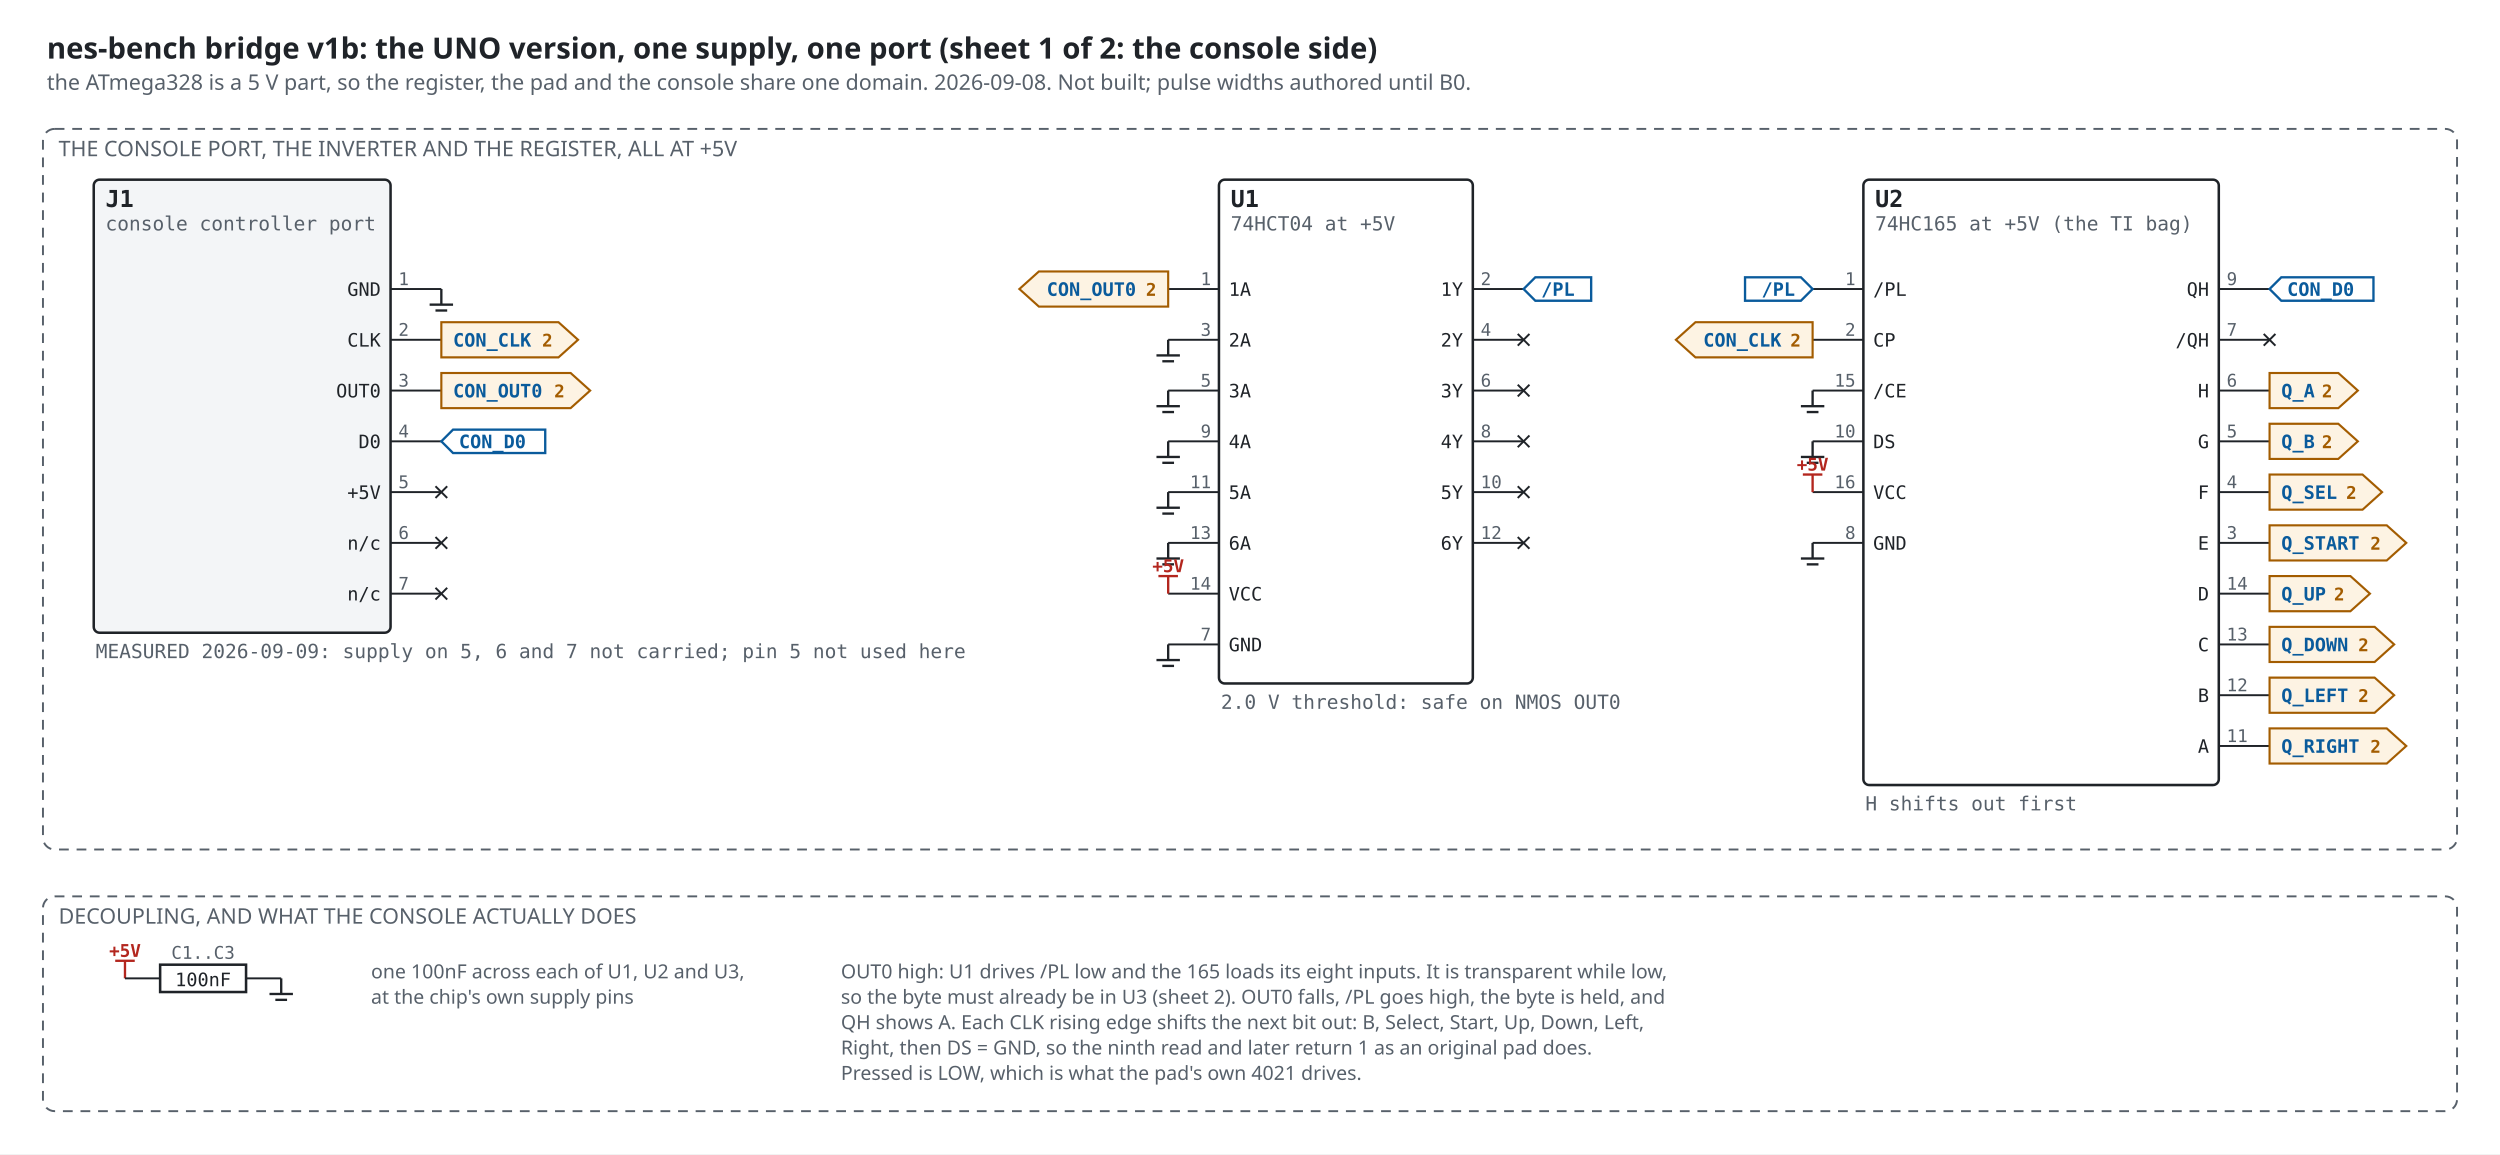
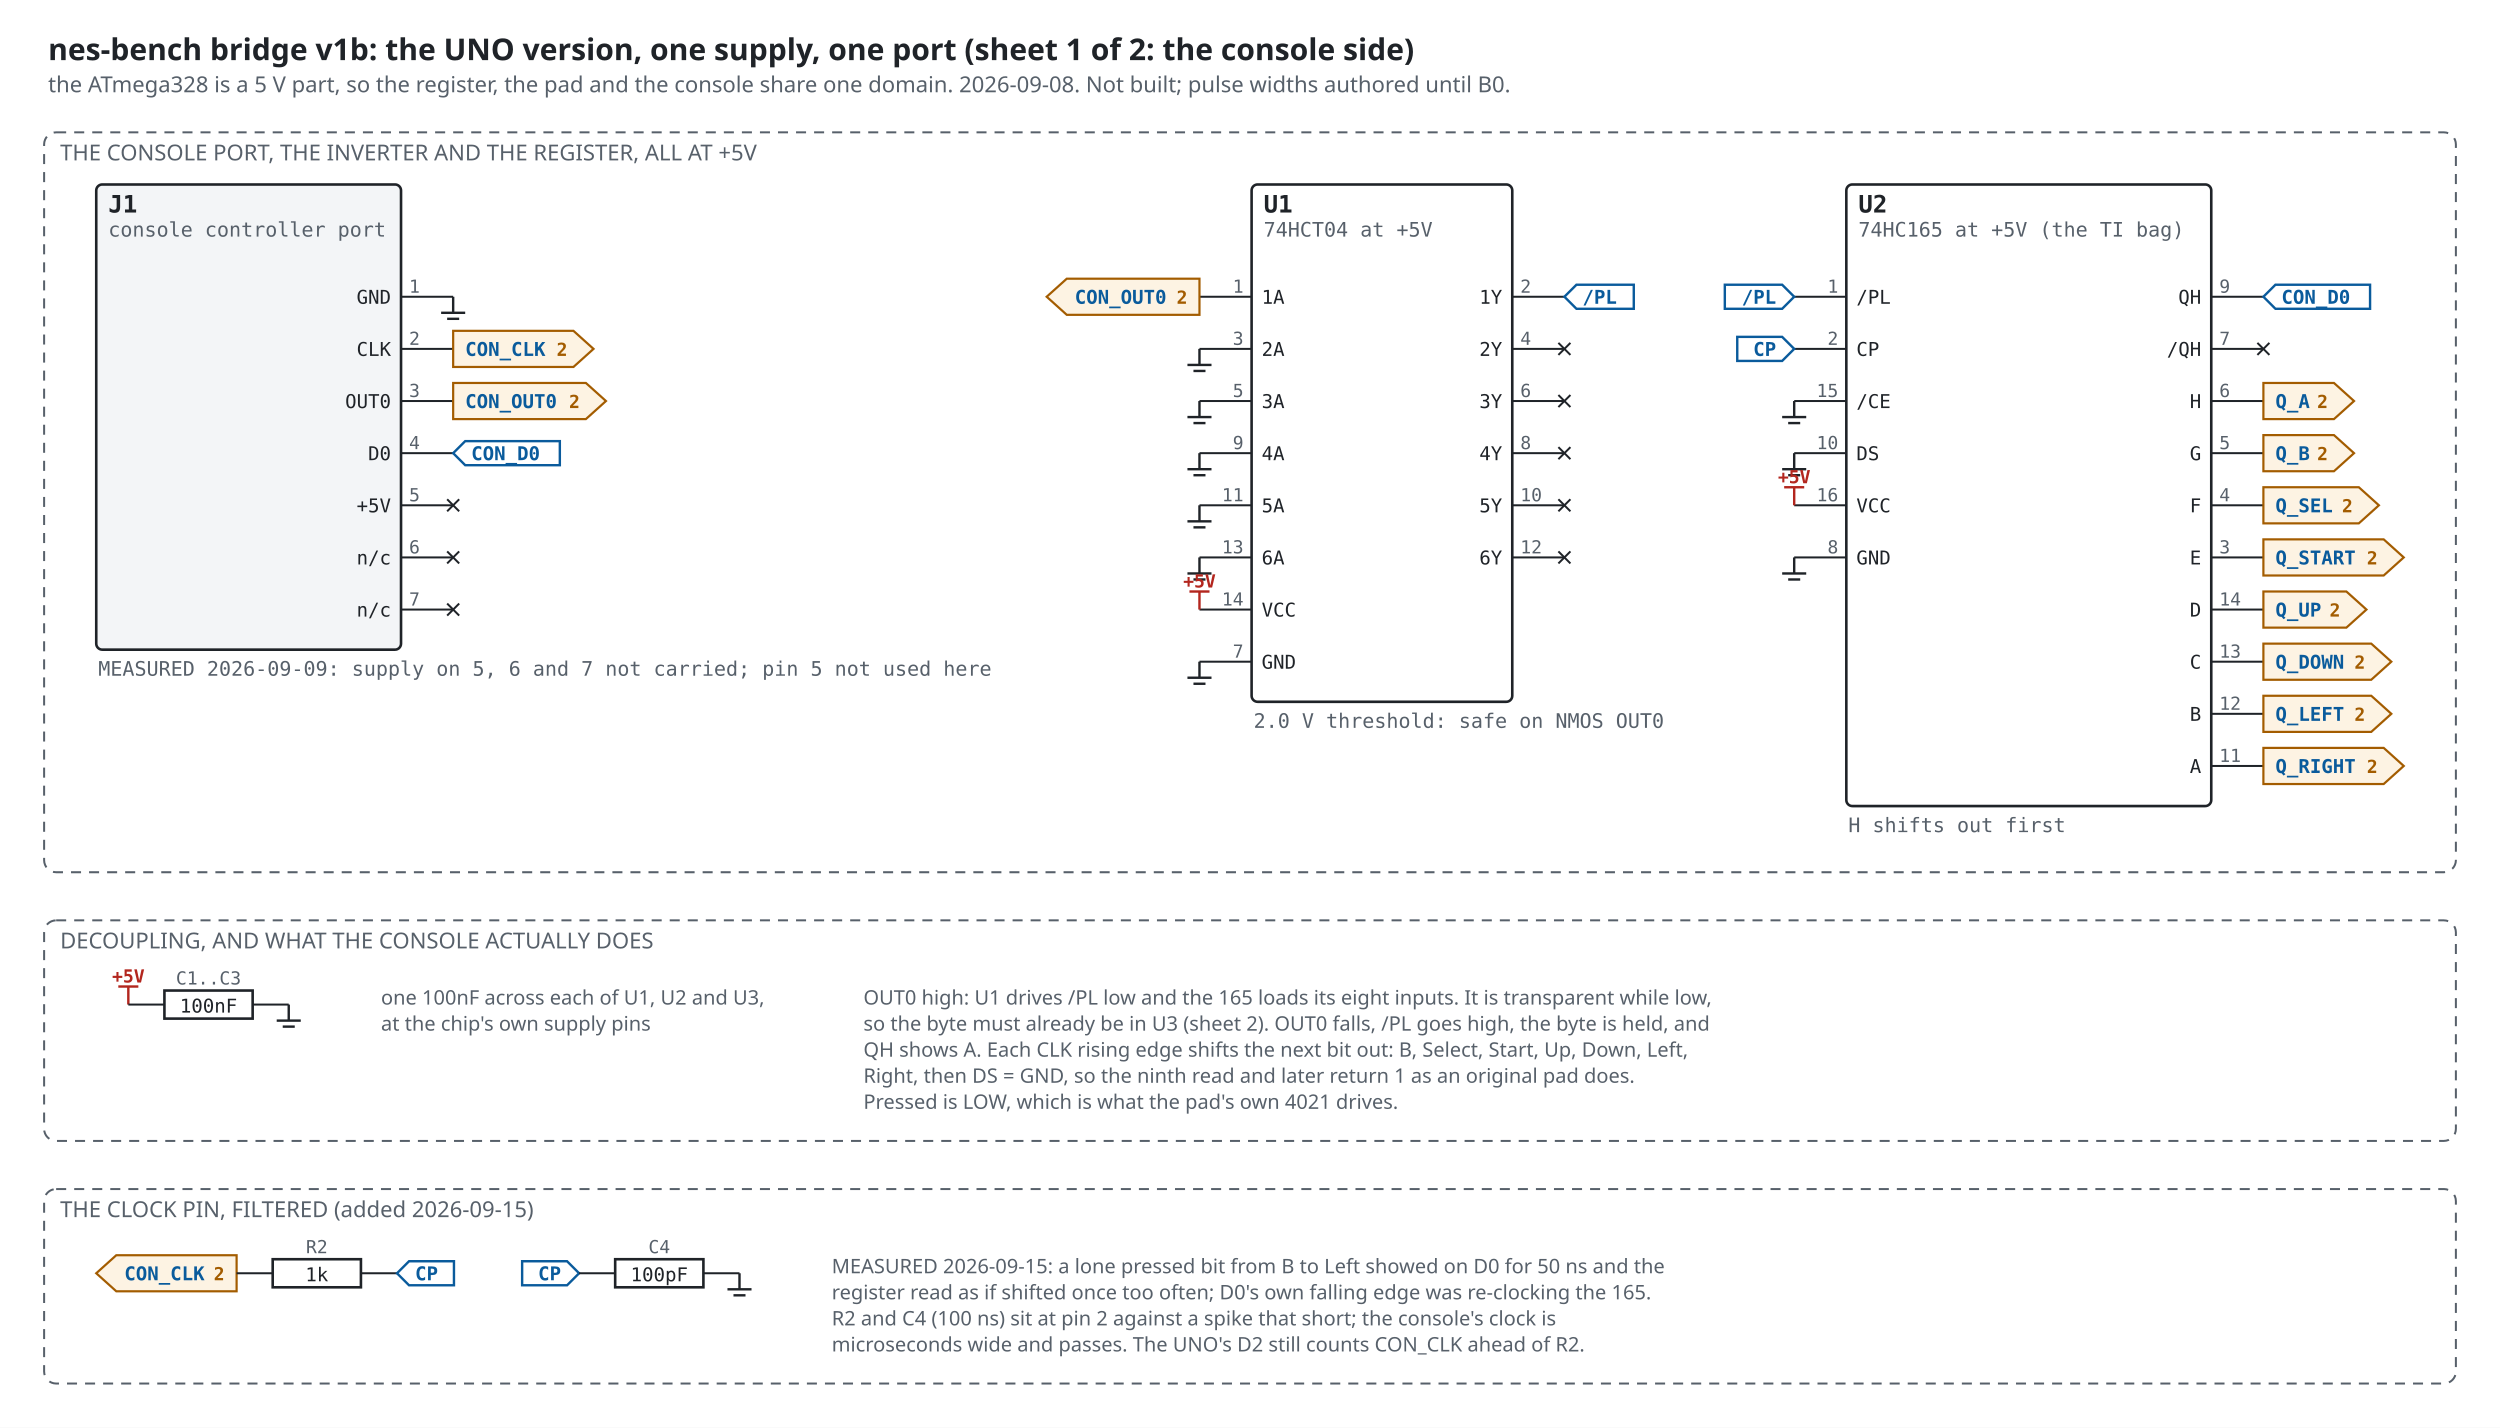
- <svg xmlns="http://www.w3.org/2000/svg" viewBox="0 0 1280.2 591.0" width="1280.2" height="591.0" role="img" aria-label="nes-bench bridge v1b: the UNO version, one supply, one port  (sheet 1 of 2: the console side)">
+ <svg xmlns="http://www.w3.org/2000/svg" viewBox="0 0 1246.8 712.0" width="1246.8" height="712.0" role="img" aria-label="nes-bench bridge v1b: the UNO version, one supply, one port  (sheet 1 of 2: the console side)">
  <style>
    text { font-family: ui-monospace, "SF Mono", Menlo, Consolas, monospace; fill: #1f2328; }
    .title { font-size: 15px; font-weight: 700; font-family: ui-sans-serif, system-ui, sans-serif; }
    .sub { font-size: 11px; fill: #57606a; font-family: ui-sans-serif, system-ui, sans-serif; }
    .ref { font-size: 12px; font-weight: 700; }
    .part { font-size: 10px; fill: #57606a; }
    .pin { font-size: 9.5px; }
    .pinno { font-size: 9px; fill: #57606a; }
    .linkflag { fill: #fdf3e3; stroke: #a35c00; stroke-width: 1.1; }
    .linkno { font-size: 9px; fill: #a35c00; font-weight: 700; }
    .net { font-size: 9.5px; fill: #0a5b9c; font-weight: 600; }
    .rail5 { font-size: 9px; fill: #b3261e; font-weight: 700; }
    .rail3 { font-size: 9px; fill: #b35c00; font-weight: 700; }
    .gnd { font-size: 9px; fill: #1f2328; font-weight: 700; }
    .note { font-size: 10px; fill: #57606a; font-family: ui-sans-serif, system-ui, sans-serif; }
    .box { fill: #ffffff; stroke: #1f2328; stroke-width: 1.3; }
    .offsheet { fill: #eaf3fb; stroke: #0a5b9c; stroke-width: 1.1; }
    .conn { fill: #f3f5f7; stroke: #1f2328; stroke-width: 1.3; }
    .zone { fill: none; stroke: #57606a; stroke-dasharray: 5 4; stroke-width: 1; }
    .lead { stroke: #1f2328; stroke-width: 1; }
    .wire { stroke: #0a5b9c; stroke-width: 1.2; fill: none; }
    .w5 { stroke: #b3261e; stroke-width: 1.2; fill: none; }
    .w3 { stroke: #b35c00; stroke-width: 1.2; fill: none; }
    .wg { stroke: #1f2328; stroke-width: 1.2; fill: none; }
    .lane { stroke: #1f2328; stroke-width: 1.4; fill: none; }
    .lanelbl { font-size: 11px; font-weight: 700; }
    .win { fill: #b3261e; fill-opacity: 0.10; stroke: none; }
    .safe { fill: #1a7f37; fill-opacity: 0.12; stroke: none; }
    .mark { stroke: #0a5b9c; stroke-width: 1.2; stroke-dasharray: 3 3; }
    .auth { font-size: 9px; fill: #b3261e; font-family: ui-sans-serif, system-ui, sans-serif; font-style: italic; }
  </style>
-   <rect x="0" y="0" width="1280.2" height="591.0" fill="#ffffff" />
+   <rect x="0" y="0" width="1246.8" height="712.0" fill="#ffffff" />
  <g class="sheet-heading" data-height="60">
    <text class="title" x="24" y="30">nes-bench bridge v1b: the UNO version, one supply, one port  (sheet 1 of 2: the console side)</text>
    <text class="sub" x="24" y="46">the ATmega328 is a 5 V part, so the register, the pad and the console share one domain. 2026-09-08. Not built; pulse widths authored until B0.</text>
  </g>
-   <rect class="zone" x="22" y="66" width="1236.2" height="369.0" rx="6" />
+   <rect class="zone" x="22" y="66" width="1202.8" height="369.0" rx="6" />
  <text class="sub" x="30" y="80" text-anchor="start">THE CONSOLE PORT, THE INVERTER AND THE REGISTER, ALL AT +5V</text>
-   <rect class="zone" x="22" y="459.0" width="1236.2" height="110.0" rx="6" />
+   <rect class="zone" x="22" y="459.0" width="1202.8" height="110.0" rx="6" />
  <text class="sub" x="30" y="473.0" text-anchor="start">DECOUPLING, AND WHAT THE CONSOLE ACTUALLY DOES</text>
+   <rect class="zone" x="22" y="593.0" width="1202.8" height="97.0" rx="6" />
+   <text class="sub" x="30" y="607.0" text-anchor="start">THE CLOCK PIN, FILTERED (added 2026-09-15)</text>
  <rect class="conn" x="48.0" y="92.0" width="152.0" height="232" rx="3" />
  <text class="ref" x="54.0" y="106.0" text-anchor="start">J1</text>
  <text class="part" x="54.0" y="118.0" text-anchor="start">console controller port</text>
  <text class="part" x="49.0" y="337.0" text-anchor="start">MEASURED 2026-09-09: supply on 5, 6 and 7 not carried; pin 5 not used here</text>
  <line class="lead" x1="200.0" y1="148.0" x2="226.0" y2="148.0" />
  <text class="pin" x="195.0" y="151.5" text-anchor="end">GND</text>
  <text class="pinno" x="204.0" y="146.0" text-anchor="start">1</text>
  <line class="wg" x1="226.0" y1="148.0" x2="226.0" y2="156.0" />
  <line class="wg" x1="220.0" y1="156.0" x2="232.0" y2="156.0" />
  <line class="wg" x1="223.0" y1="159.0" x2="229.0" y2="159.0" />
  <line class="lead" x1="200.0" y1="174.0" x2="226.0" y2="174.0" />
  <text class="pin" x="195.0" y="177.5" text-anchor="end">CLK</text>
  <text class="pinno" x="204.0" y="172.0" text-anchor="start">2</text>
  <path class="linkflag" d="M296.0 174.0 L286.0 165.0 L226.0 165.0 L226.0 183.0 L286.0 183.0 Z" />
  <text class="net" x="232.0" y="177.5" text-anchor="start">CON_CLK</text>
  <text class="linkno" x="283.0" y="177.5" text-anchor="end">2</text>
  <line class="lead" x1="200.0" y1="200.0" x2="226.0" y2="200.0" />
  <text class="pin" x="195.0" y="203.5" text-anchor="end">OUT0</text>
  <text class="pinno" x="204.0" y="198.0" text-anchor="start">3</text>
  <path class="linkflag" d="M302.2 200.0 L292.2 191.0 L226.0 191.0 L226.0 209.0 L292.2 209.0 Z" />
  <text class="net" x="232.0" y="203.5" text-anchor="start">CON_OUT0</text>
  <text class="linkno" x="289.2" y="203.5" text-anchor="end">2</text>
  <line class="lead" x1="200.0" y1="226.0" x2="226.0" y2="226.0" />
  <text class="pin" x="195.0" y="229.5" text-anchor="end">D0</text>
  <text class="pinno" x="204.0" y="224.0" text-anchor="start">4</text>
  <path class="wire" d="M226.0,226.0 l6,-6 h47.2 v12 h-47.2 z" />
  <text class="net" x="235.0" y="229.5" text-anchor="start">CON_D0</text>
  <line class="lead" x1="200.0" y1="252.0" x2="226.0" y2="252.0" />
  <text class="pin" x="195.0" y="255.5" text-anchor="end">+5V</text>
  <text class="pinno" x="204.0" y="250.0" text-anchor="start">5</text>
  <line class="lead" x1="223.0" y1="249.0" x2="229.0" y2="255.0" />
  <line class="lead" x1="223.0" y1="255.0" x2="229.0" y2="249.0" />
  <line class="lead" x1="200.0" y1="278.0" x2="226.0" y2="278.0" />
  <text class="pin" x="195.0" y="281.5" text-anchor="end">n/c</text>
  <text class="pinno" x="204.0" y="276.0" text-anchor="start">6</text>
  <line class="lead" x1="223.0" y1="275.0" x2="229.0" y2="281.0" />
  <line class="lead" x1="223.0" y1="281.0" x2="229.0" y2="275.0" />
  <line class="lead" x1="200.0" y1="304.0" x2="226.0" y2="304.0" />
  <text class="pin" x="195.0" y="307.5" text-anchor="end">n/c</text>
  <text class="pinno" x="204.0" y="302.0" text-anchor="start">7</text>
  <line class="lead" x1="223.0" y1="301.0" x2="229.0" y2="307.0" />
  <line class="lead" x1="223.0" y1="307.0" x2="229.0" y2="301.0" />
  <rect class="box" x="624.2" y="92.0" width="130" height="258" rx="3" />
  <text class="ref" x="630.2" y="106.0" text-anchor="start">U1</text>
  <text class="part" x="630.2" y="118.0" text-anchor="start">74HCT04  at +5V</text>
  <text class="part" x="625.2" y="363.0" text-anchor="start">2.0 V threshold: safe on NMOS OUT0</text>
  <line class="lead" x1="598.2" y1="148.0" x2="624.2" y2="148.0" />
  <text class="pin" x="629.2" y="151.5" text-anchor="start">1A</text>
  <text class="pinno" x="620.2" y="146.0" text-anchor="end">1</text>
  <path class="linkflag" d="M522.0 148.0 L532.0 139.0 L598.2 139.0 L598.2 157.0 L532.0 157.0 Z" />
  <text class="net" x="536.0" y="151.5" text-anchor="start">CON_OUT0</text>
  <text class="linkno" x="592.2" y="151.5" text-anchor="end">2</text>
  <line class="lead" x1="598.2" y1="174.0" x2="624.2" y2="174.0" />
  <text class="pin" x="629.2" y="177.5" text-anchor="start">2A</text>
  <text class="pinno" x="620.2" y="172.0" text-anchor="end">3</text>
  <line class="wg" x1="598.2" y1="174.0" x2="598.2" y2="182.0" />
  <line class="wg" x1="592.2" y1="182.0" x2="604.2" y2="182.0" />
  <line class="wg" x1="595.2" y1="185.0" x2="601.2" y2="185.0" />
  <line class="lead" x1="598.2" y1="200.0" x2="624.2" y2="200.0" />
  <text class="pin" x="629.2" y="203.5" text-anchor="start">3A</text>
  <text class="pinno" x="620.2" y="198.0" text-anchor="end">5</text>
  <line class="wg" x1="598.2" y1="200.0" x2="598.2" y2="208.0" />
  <line class="wg" x1="592.2" y1="208.0" x2="604.2" y2="208.0" />
  <line class="wg" x1="595.2" y1="211.0" x2="601.2" y2="211.0" />
  <line class="lead" x1="598.2" y1="226.0" x2="624.2" y2="226.0" />
  <text class="pin" x="629.2" y="229.5" text-anchor="start">4A</text>
  <text class="pinno" x="620.2" y="224.0" text-anchor="end">9</text>
  <line class="wg" x1="598.2" y1="226.0" x2="598.2" y2="234.0" />
  <line class="wg" x1="592.2" y1="234.0" x2="604.2" y2="234.0" />
  <line class="wg" x1="595.2" y1="237.0" x2="601.2" y2="237.0" />
  <line class="lead" x1="598.2" y1="252.0" x2="624.2" y2="252.0" />
  <text class="pin" x="629.2" y="255.5" text-anchor="start">5A</text>
  <text class="pinno" x="620.2" y="250.0" text-anchor="end">11</text>
  <line class="wg" x1="598.2" y1="252.0" x2="598.2" y2="260.0" />
  <line class="wg" x1="592.2" y1="260.0" x2="604.2" y2="260.0" />
  <line class="wg" x1="595.2" y1="263.0" x2="601.2" y2="263.0" />
  <line class="lead" x1="598.2" y1="278.0" x2="624.2" y2="278.0" />
  <text class="pin" x="629.2" y="281.5" text-anchor="start">6A</text>
  <text class="pinno" x="620.2" y="276.0" text-anchor="end">13</text>
  <line class="wg" x1="598.2" y1="278.0" x2="598.2" y2="286.0" />
  <line class="wg" x1="592.2" y1="286.0" x2="604.2" y2="286.0" />
  <line class="wg" x1="595.2" y1="289.0" x2="601.2" y2="289.0" />
  <line class="lead" x1="598.2" y1="304.0" x2="624.2" y2="304.0" />
  <text class="pin" x="629.2" y="307.5" text-anchor="start">VCC</text>
  <text class="pinno" x="620.2" y="302.0" text-anchor="end">14</text>
  <line class="w5" x1="598.2" y1="304.0" x2="598.2" y2="295.0" />
  <line class="w5" x1="593.2" y1="295.0" x2="603.2" y2="295.0" />
  <text class="rail5" x="598.2" y="293.0" text-anchor="middle">+5V</text>
  <line class="lead" x1="598.2" y1="330.0" x2="624.2" y2="330.0" />
  <text class="pin" x="629.2" y="333.5" text-anchor="start">GND</text>
  <text class="pinno" x="620.2" y="328.0" text-anchor="end">7</text>
  <line class="wg" x1="598.2" y1="330.0" x2="598.2" y2="338.0" />
  <line class="wg" x1="592.2" y1="338.0" x2="604.2" y2="338.0" />
  <line class="wg" x1="595.2" y1="341.0" x2="601.2" y2="341.0" />
  <line class="lead" x1="754.2" y1="148.0" x2="780.2" y2="148.0" />
  <text class="pin" x="749.2" y="151.5" text-anchor="end">1Y</text>
  <text class="pinno" x="758.2" y="146.0" text-anchor="start">2</text>
  <path class="wire" d="M780.2,148.0 l6,-6 h28.6 v12 h-28.6 z" />
  <text class="net" x="789.2" y="151.5" text-anchor="start">/PL</text>
  <line class="lead" x1="754.2" y1="174.0" x2="780.2" y2="174.0" />
  <text class="pin" x="749.2" y="177.5" text-anchor="end">2Y</text>
  <text class="pinno" x="758.2" y="172.0" text-anchor="start">4</text>
  <line class="lead" x1="777.2" y1="171.0" x2="783.2" y2="177.0" />
  <line class="lead" x1="777.2" y1="177.0" x2="783.2" y2="171.0" />
  <line class="lead" x1="754.2" y1="200.0" x2="780.2" y2="200.0" />
  <text class="pin" x="749.2" y="203.5" text-anchor="end">3Y</text>
  <text class="pinno" x="758.2" y="198.0" text-anchor="start">6</text>
  <line class="lead" x1="777.2" y1="197.0" x2="783.2" y2="203.0" />
  <line class="lead" x1="777.2" y1="203.0" x2="783.2" y2="197.0" />
  <line class="lead" x1="754.2" y1="226.0" x2="780.2" y2="226.0" />
  <text class="pin" x="749.2" y="229.5" text-anchor="end">4Y</text>
  <text class="pinno" x="758.2" y="224.0" text-anchor="start">8</text>
  <line class="lead" x1="777.2" y1="223.0" x2="783.2" y2="229.0" />
  <line class="lead" x1="777.2" y1="229.0" x2="783.2" y2="223.0" />
  <line class="lead" x1="754.2" y1="252.0" x2="780.2" y2="252.0" />
  <text class="pin" x="749.2" y="255.5" text-anchor="end">5Y</text>
  <text class="pinno" x="758.2" y="250.0" text-anchor="start">10</text>
  <line class="lead" x1="777.2" y1="249.0" x2="783.2" y2="255.0" />
  <line class="lead" x1="777.2" y1="255.0" x2="783.2" y2="249.0" />
  <line class="lead" x1="754.2" y1="278.0" x2="780.2" y2="278.0" />
  <text class="pin" x="749.2" y="281.5" text-anchor="end">6Y</text>
  <text class="pinno" x="758.2" y="276.0" text-anchor="start">12</text>
  <line class="lead" x1="777.2" y1="275.0" x2="783.2" y2="281.0" />
  <line class="lead" x1="777.2" y1="281.0" x2="783.2" y2="275.0" />
-   <rect class="box" x="954.2" y="92.0" width="182.0" height="310" rx="3" />
-   <text class="ref" x="960.2" y="106.0" text-anchor="start">U2</text>
-   <text class="part" x="960.2" y="118.0" text-anchor="start">74HC165  at +5V (the TI bag)</text>
-   <text class="part" x="955.2" y="415.0" text-anchor="start">H shifts out first</text>
-   <line class="lead" x1="928.2" y1="148.0" x2="954.2" y2="148.0" />
-   <text class="pin" x="959.2" y="151.5" text-anchor="start">/PL</text>
-   <text class="pinno" x="950.2" y="146.0" text-anchor="end">1</text>
-   <path class="wire" d="M928.2,148.0 l-6,-6 h-28.6 v12 h28.6 z" />
-   <text class="net" x="919.2" y="151.5" text-anchor="end">/PL</text>
-   <line class="lead" x1="928.2" y1="174.0" x2="954.2" y2="174.0" />
-   <text class="pin" x="959.2" y="177.5" text-anchor="start">CP</text>
-   <text class="pinno" x="950.2" y="172.0" text-anchor="end">2</text>
-   <path class="linkflag" d="M858.2 174.0 L868.2 165.0 L928.2 165.0 L928.2 183.0 L868.2 183.0 Z" />
-   <text class="net" x="872.2" y="177.5" text-anchor="start">CON_CLK</text>
-   <text class="linkno" x="922.2" y="177.5" text-anchor="end">2</text>
-   <line class="lead" x1="928.2" y1="200.0" x2="954.2" y2="200.0" />
-   <text class="pin" x="959.2" y="203.5" text-anchor="start">/CE</text>
-   <text class="pinno" x="950.2" y="198.0" text-anchor="end">15</text>
-   <line class="wg" x1="928.2" y1="200.0" x2="928.2" y2="208.0" />
-   <line class="wg" x1="922.2" y1="208.0" x2="934.2" y2="208.0" />
-   <line class="wg" x1="925.2" y1="211.0" x2="931.2" y2="211.0" />
-   <line class="lead" x1="928.2" y1="226.0" x2="954.2" y2="226.0" />
-   <text class="pin" x="959.2" y="229.5" text-anchor="start">DS</text>
-   <text class="pinno" x="950.2" y="224.0" text-anchor="end">10</text>
-   <line class="wg" x1="928.2" y1="226.0" x2="928.2" y2="234.0" />
-   <line class="wg" x1="922.2" y1="234.0" x2="934.2" y2="234.0" />
-   <line class="wg" x1="925.2" y1="237.0" x2="931.2" y2="237.0" />
-   <line class="lead" x1="928.2" y1="252.0" x2="954.2" y2="252.0" />
-   <text class="pin" x="959.2" y="255.5" text-anchor="start">VCC</text>
-   <text class="pinno" x="950.2" y="250.0" text-anchor="end">16</text>
-   <line class="w5" x1="928.2" y1="252.0" x2="928.2" y2="243.0" />
-   <line class="w5" x1="923.2" y1="243.0" x2="933.2" y2="243.0" />
-   <text class="rail5" x="928.2" y="241.0" text-anchor="middle">+5V</text>
-   <line class="lead" x1="928.2" y1="278.0" x2="954.2" y2="278.0" />
-   <text class="pin" x="959.2" y="281.5" text-anchor="start">GND</text>
-   <text class="pinno" x="950.2" y="276.0" text-anchor="end">8</text>
-   <line class="wg" x1="928.2" y1="278.0" x2="928.2" y2="286.0" />
-   <line class="wg" x1="922.2" y1="286.0" x2="934.2" y2="286.0" />
-   <line class="wg" x1="925.2" y1="289.0" x2="931.2" y2="289.0" />
-   <line class="lead" x1="1136.2" y1="148.0" x2="1162.2" y2="148.0" />
-   <text class="pin" x="1131.2" y="151.5" text-anchor="end">QH</text>
-   <text class="pinno" x="1140.2" y="146.0" text-anchor="start">9</text>
-   <path class="wire" d="M1162.2,148.0 l6,-6 h47.2 v12 h-47.2 z" />
-   <text class="net" x="1171.2" y="151.5" text-anchor="start">CON_D0</text>
-   <line class="lead" x1="1136.2" y1="174.0" x2="1162.2" y2="174.0" />
-   <text class="pin" x="1131.2" y="177.5" text-anchor="end">/QH</text>
-   <text class="pinno" x="1140.2" y="172.0" text-anchor="start">7</text>
-   <line class="lead" x1="1159.2" y1="171.0" x2="1165.2" y2="177.0" />
-   <line class="lead" x1="1159.2" y1="177.0" x2="1165.2" y2="171.0" />
-   <line class="lead" x1="1136.2" y1="200.0" x2="1162.2" y2="200.0" />
-   <text class="pin" x="1131.2" y="203.5" text-anchor="end">H</text>
-   <text class="pinno" x="1140.2" y="198.0" text-anchor="start">6</text>
-   <path class="linkflag" d="M1207.4 200.0 L1197.4 191.0 L1162.2 191.0 L1162.2 209.0 L1197.4 209.0 Z" />
-   <text class="net" x="1168.2" y="203.5" text-anchor="start">Q_A</text>
-   <text class="linkno" x="1194.4" y="203.5" text-anchor="end">2</text>
-   <line class="lead" x1="1136.2" y1="226.0" x2="1162.2" y2="226.0" />
-   <text class="pin" x="1131.2" y="229.5" text-anchor="end">G</text>
-   <text class="pinno" x="1140.2" y="224.0" text-anchor="start">5</text>
-   <path class="linkflag" d="M1207.4 226.0 L1197.4 217.0 L1162.2 217.0 L1162.2 235.0 L1197.4 235.0 Z" />
-   <text class="net" x="1168.2" y="229.5" text-anchor="start">Q_B</text>
-   <text class="linkno" x="1194.4" y="229.5" text-anchor="end">2</text>
-   <line class="lead" x1="1136.2" y1="252.0" x2="1162.2" y2="252.0" />
-   <text class="pin" x="1131.2" y="255.5" text-anchor="end">F</text>
-   <text class="pinno" x="1140.2" y="250.0" text-anchor="start">4</text>
-   <path class="linkflag" d="M1219.8 252.0 L1209.8 243.0 L1162.2 243.0 L1162.2 261.0 L1209.8 261.0 Z" />
-   <text class="net" x="1168.2" y="255.5" text-anchor="start">Q_SEL</text>
-   <text class="linkno" x="1206.8" y="255.5" text-anchor="end">2</text>
-   <line class="lead" x1="1136.2" y1="278.0" x2="1162.2" y2="278.0" />
-   <text class="pin" x="1131.2" y="281.5" text-anchor="end">E</text>
-   <text class="pinno" x="1140.2" y="276.0" text-anchor="start">3</text>
-   <path class="linkflag" d="M1232.2 278.0 L1222.2 269.0 L1162.2 269.0 L1162.2 287.0 L1222.2 287.0 Z" />
-   <text class="net" x="1168.2" y="281.5" text-anchor="start">Q_START</text>
-   <text class="linkno" x="1219.2" y="281.5" text-anchor="end">2</text>
-   <line class="lead" x1="1136.2" y1="304.0" x2="1162.2" y2="304.0" />
-   <text class="pin" x="1131.2" y="307.5" text-anchor="end">D</text>
-   <text class="pinno" x="1140.2" y="302.0" text-anchor="start">14</text>
-   <path class="linkflag" d="M1213.6 304.0 L1203.6 295.0 L1162.2 295.0 L1162.2 313.0 L1203.6 313.0 Z" />
-   <text class="net" x="1168.2" y="307.5" text-anchor="start">Q_UP</text>
-   <text class="linkno" x="1200.6" y="307.5" text-anchor="end">2</text>
-   <line class="lead" x1="1136.2" y1="330.0" x2="1162.2" y2="330.0" />
-   <text class="pin" x="1131.2" y="333.5" text-anchor="end">C</text>
-   <text class="pinno" x="1140.2" y="328.0" text-anchor="start">13</text>
-   <path class="linkflag" d="M1226.0 330.0 L1216.0 321.0 L1162.2 321.0 L1162.2 339.0 L1216.0 339.0 Z" />
-   <text class="net" x="1168.2" y="333.5" text-anchor="start">Q_DOWN</text>
-   <text class="linkno" x="1213.0" y="333.5" text-anchor="end">2</text>
-   <line class="lead" x1="1136.2" y1="356.0" x2="1162.2" y2="356.0" />
-   <text class="pin" x="1131.2" y="359.5" text-anchor="end">B</text>
-   <text class="pinno" x="1140.2" y="354.0" text-anchor="start">12</text>
-   <path class="linkflag" d="M1226.0 356.0 L1216.0 347.0 L1162.2 347.0 L1162.2 365.0 L1216.0 365.0 Z" />
-   <text class="net" x="1168.2" y="359.5" text-anchor="start">Q_LEFT</text>
-   <text class="linkno" x="1213.0" y="359.5" text-anchor="end">2</text>
-   <line class="lead" x1="1136.2" y1="382.0" x2="1162.2" y2="382.0" />
-   <text class="pin" x="1131.2" y="385.5" text-anchor="end">A</text>
-   <text class="pinno" x="1140.2" y="380.0" text-anchor="start">11</text>
-   <path class="linkflag" d="M1232.2 382.0 L1222.2 373.0 L1162.2 373.0 L1162.2 391.0 L1222.2 391.0 Z" />
-   <text class="net" x="1168.2" y="385.5" text-anchor="start">Q_RIGHT</text>
-   <text class="linkno" x="1219.2" y="385.5" text-anchor="end">2</text>
+   <rect class="box" x="920.8" y="92.0" width="182.0" height="310" rx="3" />
+   <text class="ref" x="926.8" y="106.0" text-anchor="start">U2</text>
+   <text class="part" x="926.8" y="118.0" text-anchor="start">74HC165  at +5V (the TI bag)</text>
+   <text class="part" x="921.8" y="415.0" text-anchor="start">H shifts out first</text>
+   <line class="lead" x1="894.8" y1="148.0" x2="920.8" y2="148.0" />
+   <text class="pin" x="925.8" y="151.5" text-anchor="start">/PL</text>
+   <text class="pinno" x="916.8" y="146.0" text-anchor="end">1</text>
+   <path class="wire" d="M894.8,148.0 l-6,-6 h-28.6 v12 h28.6 z" />
+   <text class="net" x="885.8" y="151.5" text-anchor="end">/PL</text>
+   <line class="lead" x1="894.8" y1="174.0" x2="920.8" y2="174.0" />
+   <text class="pin" x="925.8" y="177.5" text-anchor="start">CP</text>
+   <text class="pinno" x="916.8" y="172.0" text-anchor="end">2</text>
+   <path class="wire" d="M894.8,174.0 l-6,-6 h-22.4 v12 h22.4 z" />
+   <text class="net" x="885.8" y="177.5" text-anchor="end">CP</text>
+   <line class="lead" x1="894.8" y1="200.0" x2="920.8" y2="200.0" />
+   <text class="pin" x="925.8" y="203.5" text-anchor="start">/CE</text>
+   <text class="pinno" x="916.8" y="198.0" text-anchor="end">15</text>
+   <line class="wg" x1="894.8" y1="200.0" x2="894.8" y2="208.0" />
+   <line class="wg" x1="888.8" y1="208.0" x2="900.8" y2="208.0" />
+   <line class="wg" x1="891.8" y1="211.0" x2="897.8" y2="211.0" />
+   <line class="lead" x1="894.8" y1="226.0" x2="920.8" y2="226.0" />
+   <text class="pin" x="925.8" y="229.5" text-anchor="start">DS</text>
+   <text class="pinno" x="916.8" y="224.0" text-anchor="end">10</text>
+   <line class="wg" x1="894.8" y1="226.0" x2="894.8" y2="234.0" />
+   <line class="wg" x1="888.8" y1="234.0" x2="900.8" y2="234.0" />
+   <line class="wg" x1="891.8" y1="237.0" x2="897.8" y2="237.0" />
+   <line class="lead" x1="894.8" y1="252.0" x2="920.8" y2="252.0" />
+   <text class="pin" x="925.8" y="255.5" text-anchor="start">VCC</text>
+   <text class="pinno" x="916.8" y="250.0" text-anchor="end">16</text>
+   <line class="w5" x1="894.8" y1="252.0" x2="894.8" y2="243.0" />
+   <line class="w5" x1="889.8" y1="243.0" x2="899.8" y2="243.0" />
+   <text class="rail5" x="894.8" y="241.0" text-anchor="middle">+5V</text>
+   <line class="lead" x1="894.8" y1="278.0" x2="920.8" y2="278.0" />
+   <text class="pin" x="925.8" y="281.5" text-anchor="start">GND</text>
+   <text class="pinno" x="916.8" y="276.0" text-anchor="end">8</text>
+   <line class="wg" x1="894.8" y1="278.0" x2="894.8" y2="286.0" />
+   <line class="wg" x1="888.8" y1="286.0" x2="900.8" y2="286.0" />
+   <line class="wg" x1="891.8" y1="289.0" x2="897.8" y2="289.0" />
+   <line class="lead" x1="1102.8" y1="148.0" x2="1128.8" y2="148.0" />
+   <text class="pin" x="1097.8" y="151.5" text-anchor="end">QH</text>
+   <text class="pinno" x="1106.8" y="146.0" text-anchor="start">9</text>
+   <path class="wire" d="M1128.8,148.0 l6,-6 h47.2 v12 h-47.2 z" />
+   <text class="net" x="1137.8" y="151.5" text-anchor="start">CON_D0</text>
+   <line class="lead" x1="1102.8" y1="174.0" x2="1128.8" y2="174.0" />
+   <text class="pin" x="1097.8" y="177.5" text-anchor="end">/QH</text>
+   <text class="pinno" x="1106.8" y="172.0" text-anchor="start">7</text>
+   <line class="lead" x1="1125.8" y1="171.0" x2="1131.8" y2="177.0" />
+   <line class="lead" x1="1125.8" y1="177.0" x2="1131.8" y2="171.0" />
+   <line class="lead" x1="1102.8" y1="200.0" x2="1128.8" y2="200.0" />
+   <text class="pin" x="1097.8" y="203.5" text-anchor="end">H</text>
+   <text class="pinno" x="1106.8" y="198.0" text-anchor="start">6</text>
+   <path class="linkflag" d="M1174 200.0 L1164 191.0 L1128.8 191.0 L1128.8 209.0 L1164 209.0 Z" />
+   <text class="net" x="1134.8" y="203.5" text-anchor="start">Q_A</text>
+   <text class="linkno" x="1161" y="203.5" text-anchor="end">2</text>
+   <line class="lead" x1="1102.8" y1="226.0" x2="1128.8" y2="226.0" />
+   <text class="pin" x="1097.8" y="229.5" text-anchor="end">G</text>
+   <text class="pinno" x="1106.8" y="224.0" text-anchor="start">5</text>
+   <path class="linkflag" d="M1174 226.0 L1164 217.0 L1128.8 217.0 L1128.8 235.0 L1164 235.0 Z" />
+   <text class="net" x="1134.8" y="229.5" text-anchor="start">Q_B</text>
+   <text class="linkno" x="1161" y="229.5" text-anchor="end">2</text>
+   <line class="lead" x1="1102.8" y1="252.0" x2="1128.8" y2="252.0" />
+   <text class="pin" x="1097.8" y="255.5" text-anchor="end">F</text>
+   <text class="pinno" x="1106.8" y="250.0" text-anchor="start">4</text>
+   <path class="linkflag" d="M1186.4 252.0 L1176.4 243.0 L1128.8 243.0 L1128.8 261.0 L1176.4 261.0 Z" />
+   <text class="net" x="1134.8" y="255.5" text-anchor="start">Q_SEL</text>
+   <text class="linkno" x="1173.4" y="255.5" text-anchor="end">2</text>
+   <line class="lead" x1="1102.8" y1="278.0" x2="1128.8" y2="278.0" />
+   <text class="pin" x="1097.8" y="281.5" text-anchor="end">E</text>
+   <text class="pinno" x="1106.8" y="276.0" text-anchor="start">3</text>
+   <path class="linkflag" d="M1198.8 278.0 L1188.8 269.0 L1128.8 269.0 L1128.8 287.0 L1188.8 287.0 Z" />
+   <text class="net" x="1134.8" y="281.5" text-anchor="start">Q_START</text>
+   <text class="linkno" x="1185.8" y="281.5" text-anchor="end">2</text>
+   <line class="lead" x1="1102.8" y1="304.0" x2="1128.8" y2="304.0" />
+   <text class="pin" x="1097.8" y="307.5" text-anchor="end">D</text>
+   <text class="pinno" x="1106.8" y="302.0" text-anchor="start">14</text>
+   <path class="linkflag" d="M1180.2 304.0 L1170.2 295.0 L1128.8 295.0 L1128.8 313.0 L1170.2 313.0 Z" />
+   <text class="net" x="1134.8" y="307.5" text-anchor="start">Q_UP</text>
+   <text class="linkno" x="1167.2" y="307.5" text-anchor="end">2</text>
+   <line class="lead" x1="1102.8" y1="330.0" x2="1128.8" y2="330.0" />
+   <text class="pin" x="1097.8" y="333.5" text-anchor="end">C</text>
+   <text class="pinno" x="1106.8" y="328.0" text-anchor="start">13</text>
+   <path class="linkflag" d="M1192.6 330.0 L1182.6 321.0 L1128.8 321.0 L1128.8 339.0 L1182.6 339.0 Z" />
+   <text class="net" x="1134.8" y="333.5" text-anchor="start">Q_DOWN</text>
+   <text class="linkno" x="1179.6" y="333.5" text-anchor="end">2</text>
+   <line class="lead" x1="1102.8" y1="356.0" x2="1128.8" y2="356.0" />
+   <text class="pin" x="1097.8" y="359.5" text-anchor="end">B</text>
+   <text class="pinno" x="1106.8" y="354.0" text-anchor="start">12</text>
+   <path class="linkflag" d="M1192.6 356.0 L1182.6 347.0 L1128.8 347.0 L1128.8 365.0 L1182.6 365.0 Z" />
+   <text class="net" x="1134.8" y="359.5" text-anchor="start">Q_LEFT</text>
+   <text class="linkno" x="1179.6" y="359.5" text-anchor="end">2</text>
+   <line class="lead" x1="1102.8" y1="382.0" x2="1128.8" y2="382.0" />
+   <text class="pin" x="1097.8" y="385.5" text-anchor="end">A</text>
+   <text class="pinno" x="1106.8" y="380.0" text-anchor="start">11</text>
+   <path class="linkflag" d="M1198.8 382.0 L1188.8 373.0 L1128.8 373.0 L1128.8 391.0 L1188.8 391.0 Z" />
+   <text class="net" x="1134.8" y="385.5" text-anchor="start">Q_RIGHT</text>
+   <text class="linkno" x="1185.8" y="385.5" text-anchor="end">2</text>
  <line class="w5" x1="64.0" y1="501.0" x2="64.0" y2="492.0" />
  <line class="w5" x1="59.0" y1="492.0" x2="69.0" y2="492.0" />
  <text class="rail5" x="64.0" y="490.0" text-anchor="middle">+5V</text>
  <line class="lead" x1="64.0" y1="501.0" x2="82.0" y2="501.0" />
  <rect class="box" x="82.0" y="494.0" width="44" height="14" />
  <line class="lead" x1="126.0" y1="501.0" x2="144.0" y2="501.0" />
  <text class="pinno" x="104.0" y="491.0" text-anchor="middle">C1..C3</text>
  <text class="pin" x="104.0" y="505.0" text-anchor="middle">100nF</text>
  <line class="wg" x1="144.0" y1="501.0" x2="144.0" y2="509.0" />
  <line class="wg" x1="138.0" y1="509.0" x2="150.0" y2="509.0" />
  <line class="wg" x1="141.0" y1="512.0" x2="147.0" y2="512.0" />
  <text class="note" x="190.0" y="501.0" text-anchor="start">one 100nF across each of U1, U2 and U3,</text>
  <text class="note" x="190.0" y="514.0" text-anchor="start">at the chip's own supply pins</text>
  <text class="note" x="430.6" y="501.0" text-anchor="start">OUT0 high: U1 drives /PL low and the 165 loads its eight inputs. It is transparent while low,</text>
  <text class="note" x="430.6" y="514.0" text-anchor="start">so the byte must already be in U3 (sheet 2). OUT0 falls, /PL goes high, the byte is held, and</text>
  <text class="note" x="430.6" y="527.0" text-anchor="start">QH shows A. Each CLK rising edge shifts the next bit out: B, Select, Start, Up, Down, Left,</text>
  <text class="note" x="430.6" y="540.0" text-anchor="start">Right, then DS = GND, so the ninth read and later return 1 as an original pad does.</text>
  <text class="note" x="430.6" y="553.0" text-anchor="start">Pressed is LOW, which is what the pad's own 4021 drives.</text>
+   <path class="linkflag" d="M48.0 635.0 L58.0 626.0 L118.0 626.0 L118.0 644.0 L58.0 644.0 Z" />
+   <text class="net" x="62.0" y="638.5" text-anchor="start">CON_CLK</text>
+   <text class="linkno" x="112.0" y="638.5" text-anchor="end">2</text>
+   <line class="lead" x1="118.0" y1="635.0" x2="136.0" y2="635.0" />
+   <rect class="box" x="136.0" y="628.0" width="44" height="14" />
+   <line class="lead" x1="180.0" y1="635.0" x2="198.0" y2="635.0" />
+   <text class="pinno" x="158.0" y="625.0" text-anchor="middle">R2</text>
+   <text class="pin" x="158.0" y="639.0" text-anchor="middle">1k</text>
+   <path class="wire" d="M198.0,635.0 l6,-6 h22.4 v12 h-22.4 z" />
+   <text class="net" x="207.0" y="638.5" text-anchor="start">CP</text>
+   <path class="wire" d="M288.8,635.0 l-6,-6 h-22.4 v12 h22.4 z" />
+   <text class="net" x="279.8" y="638.5" text-anchor="end">CP</text>
+   <line class="lead" x1="288.8" y1="635.0" x2="306.8" y2="635.0" />
+   <rect class="box" x="306.8" y="628.0" width="44" height="14" />
+   <line class="lead" x1="350.8" y1="635.0" x2="368.8" y2="635.0" />
+   <text class="pinno" x="328.8" y="625.0" text-anchor="middle">C4</text>
+   <text class="pin" x="328.8" y="639.0" text-anchor="middle">100pF</text>
+   <line class="wg" x1="368.8" y1="635.0" x2="368.8" y2="643.0" />
+   <line class="wg" x1="362.8" y1="643.0" x2="374.8" y2="643.0" />
+   <line class="wg" x1="365.8" y1="646.0" x2="371.8" y2="646.0" />
+   <text class="note" x="414.8" y="635.0" text-anchor="start">MEASURED 2026-09-15: a lone pressed bit from B to Left showed on D0 for 50 ns and the</text>
+   <text class="note" x="414.8" y="648.0" text-anchor="start">register read as if shifted once too often; D0's own falling edge was re-clocking the 165.</text>
+   <text class="note" x="414.8" y="661.0" text-anchor="start">R2 and C4 (100 ns) sit at pin 2 against a spike that short; the console's clock is</text>
+   <text class="note" x="414.8" y="674.0" text-anchor="start">microseconds wide and passes. The UNO's D2 still counts CON_CLK ahead of R2.</text>
</svg>
